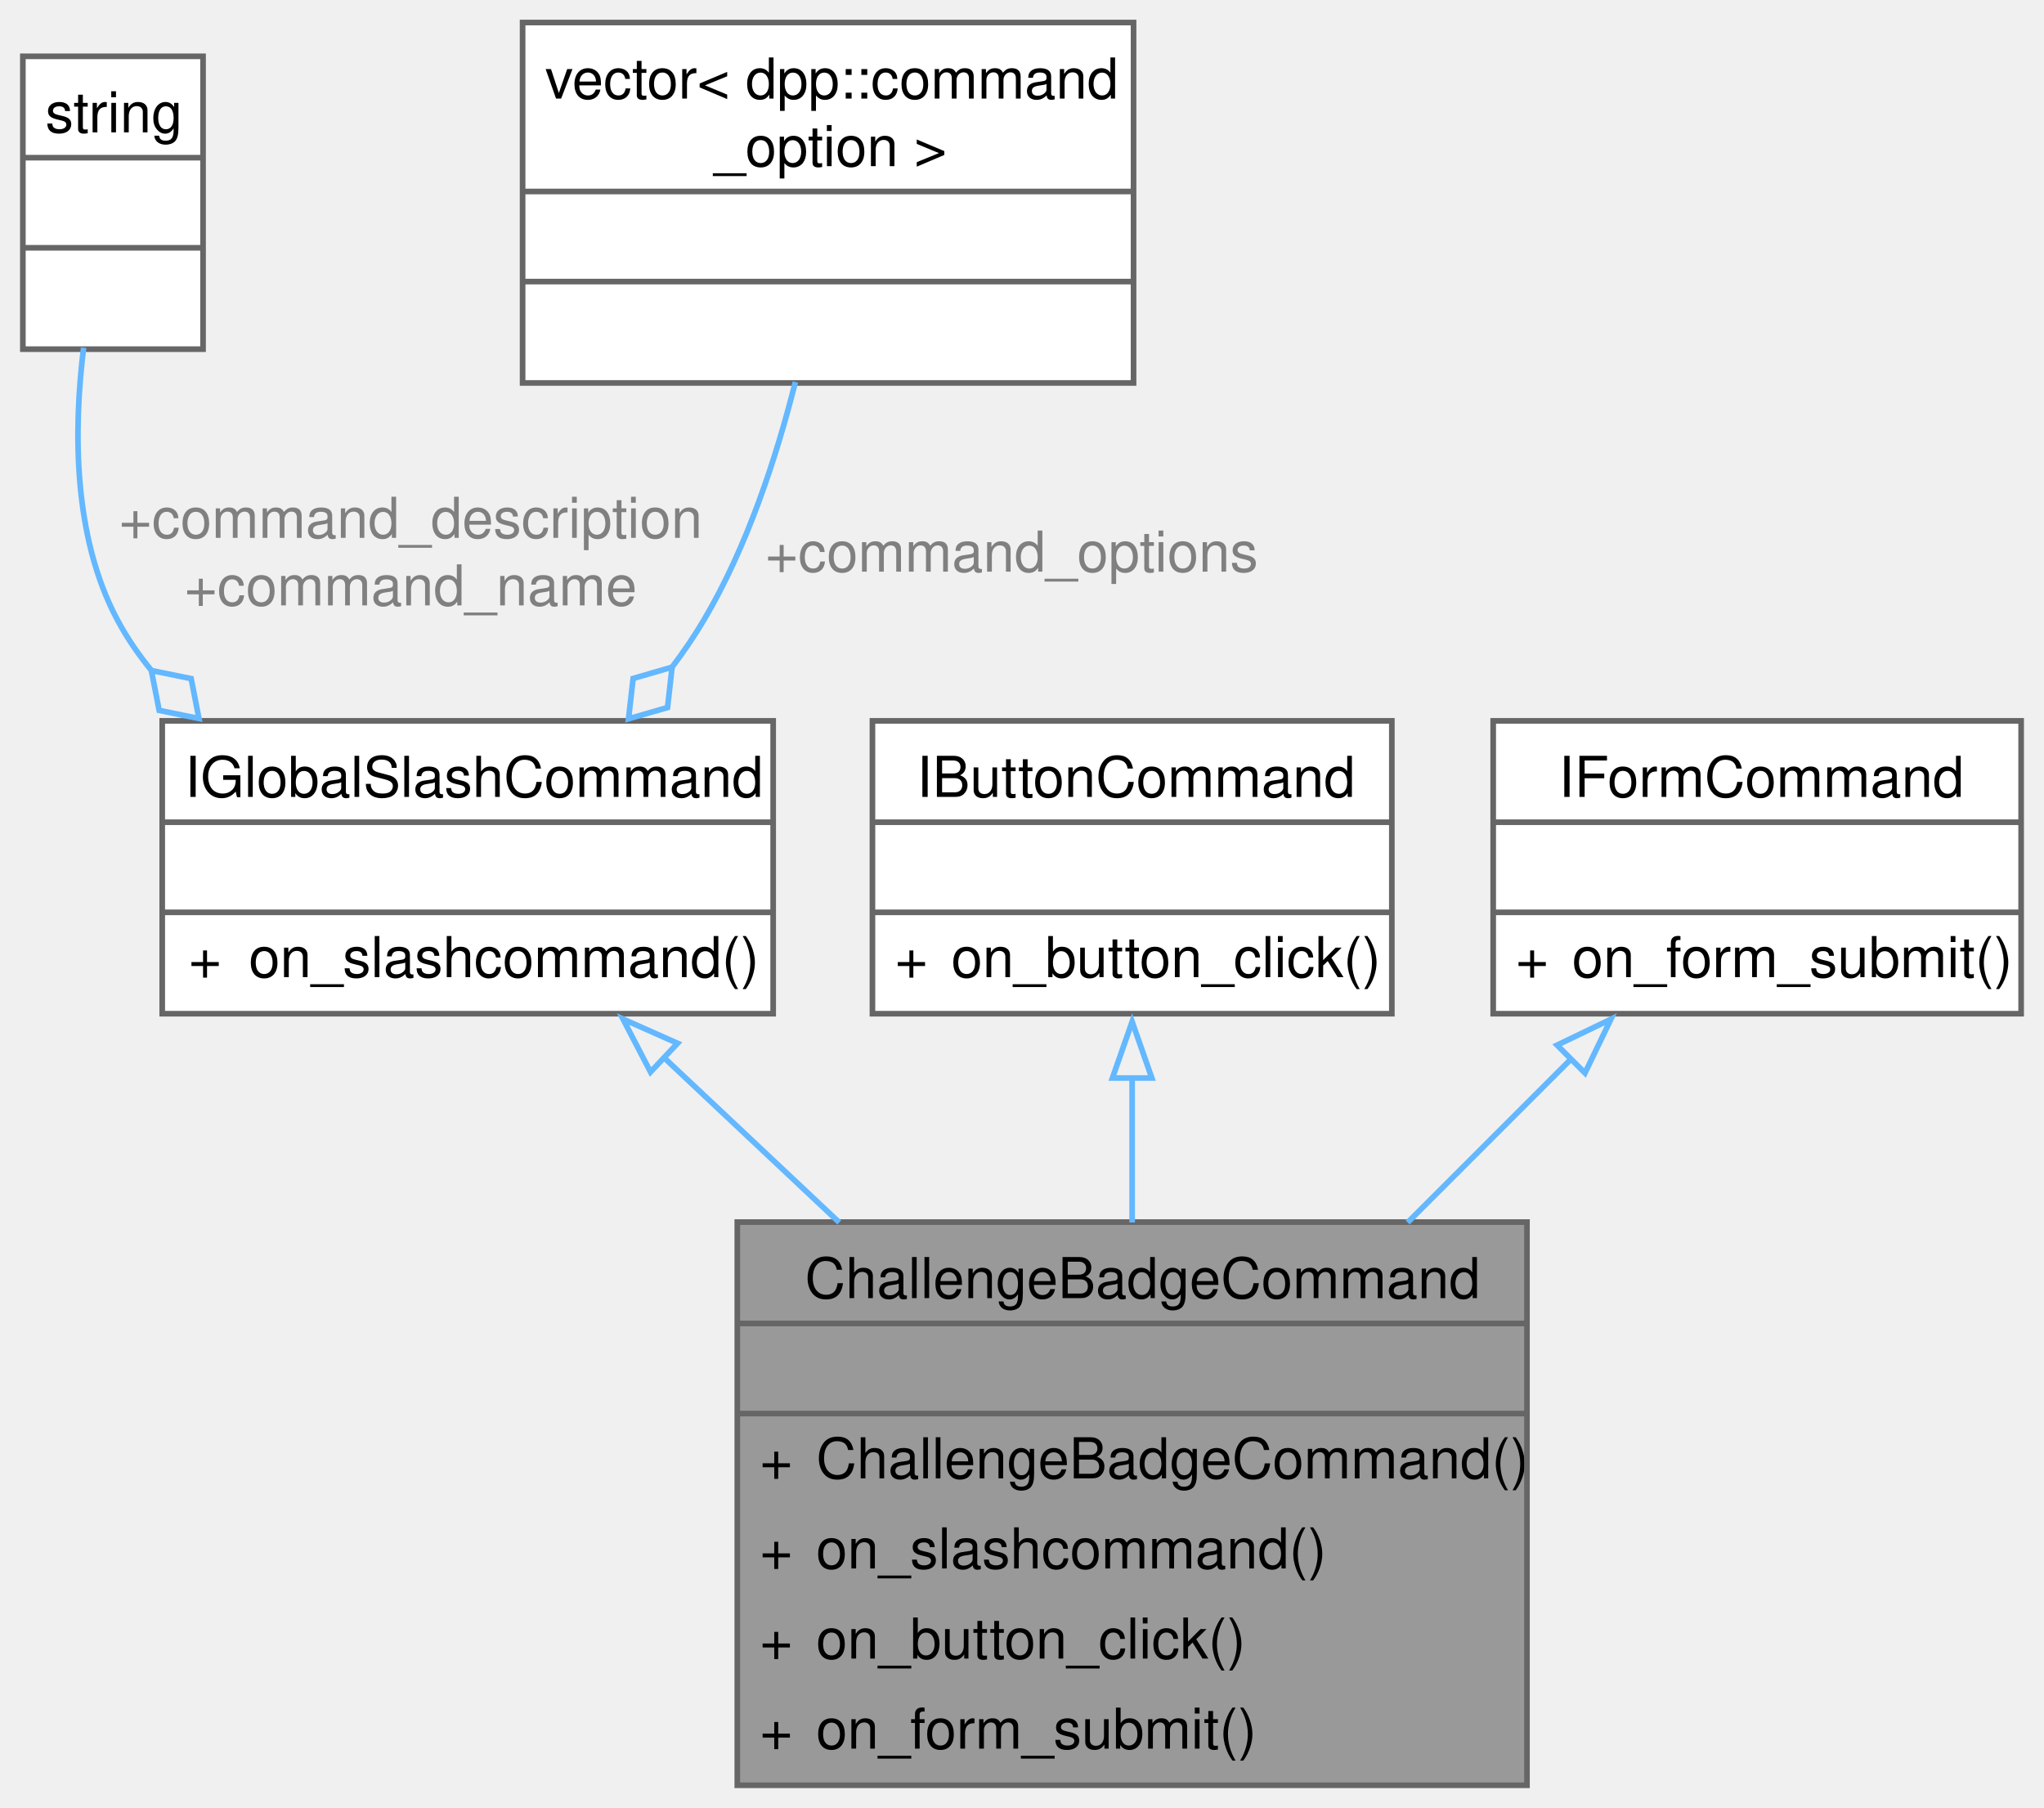
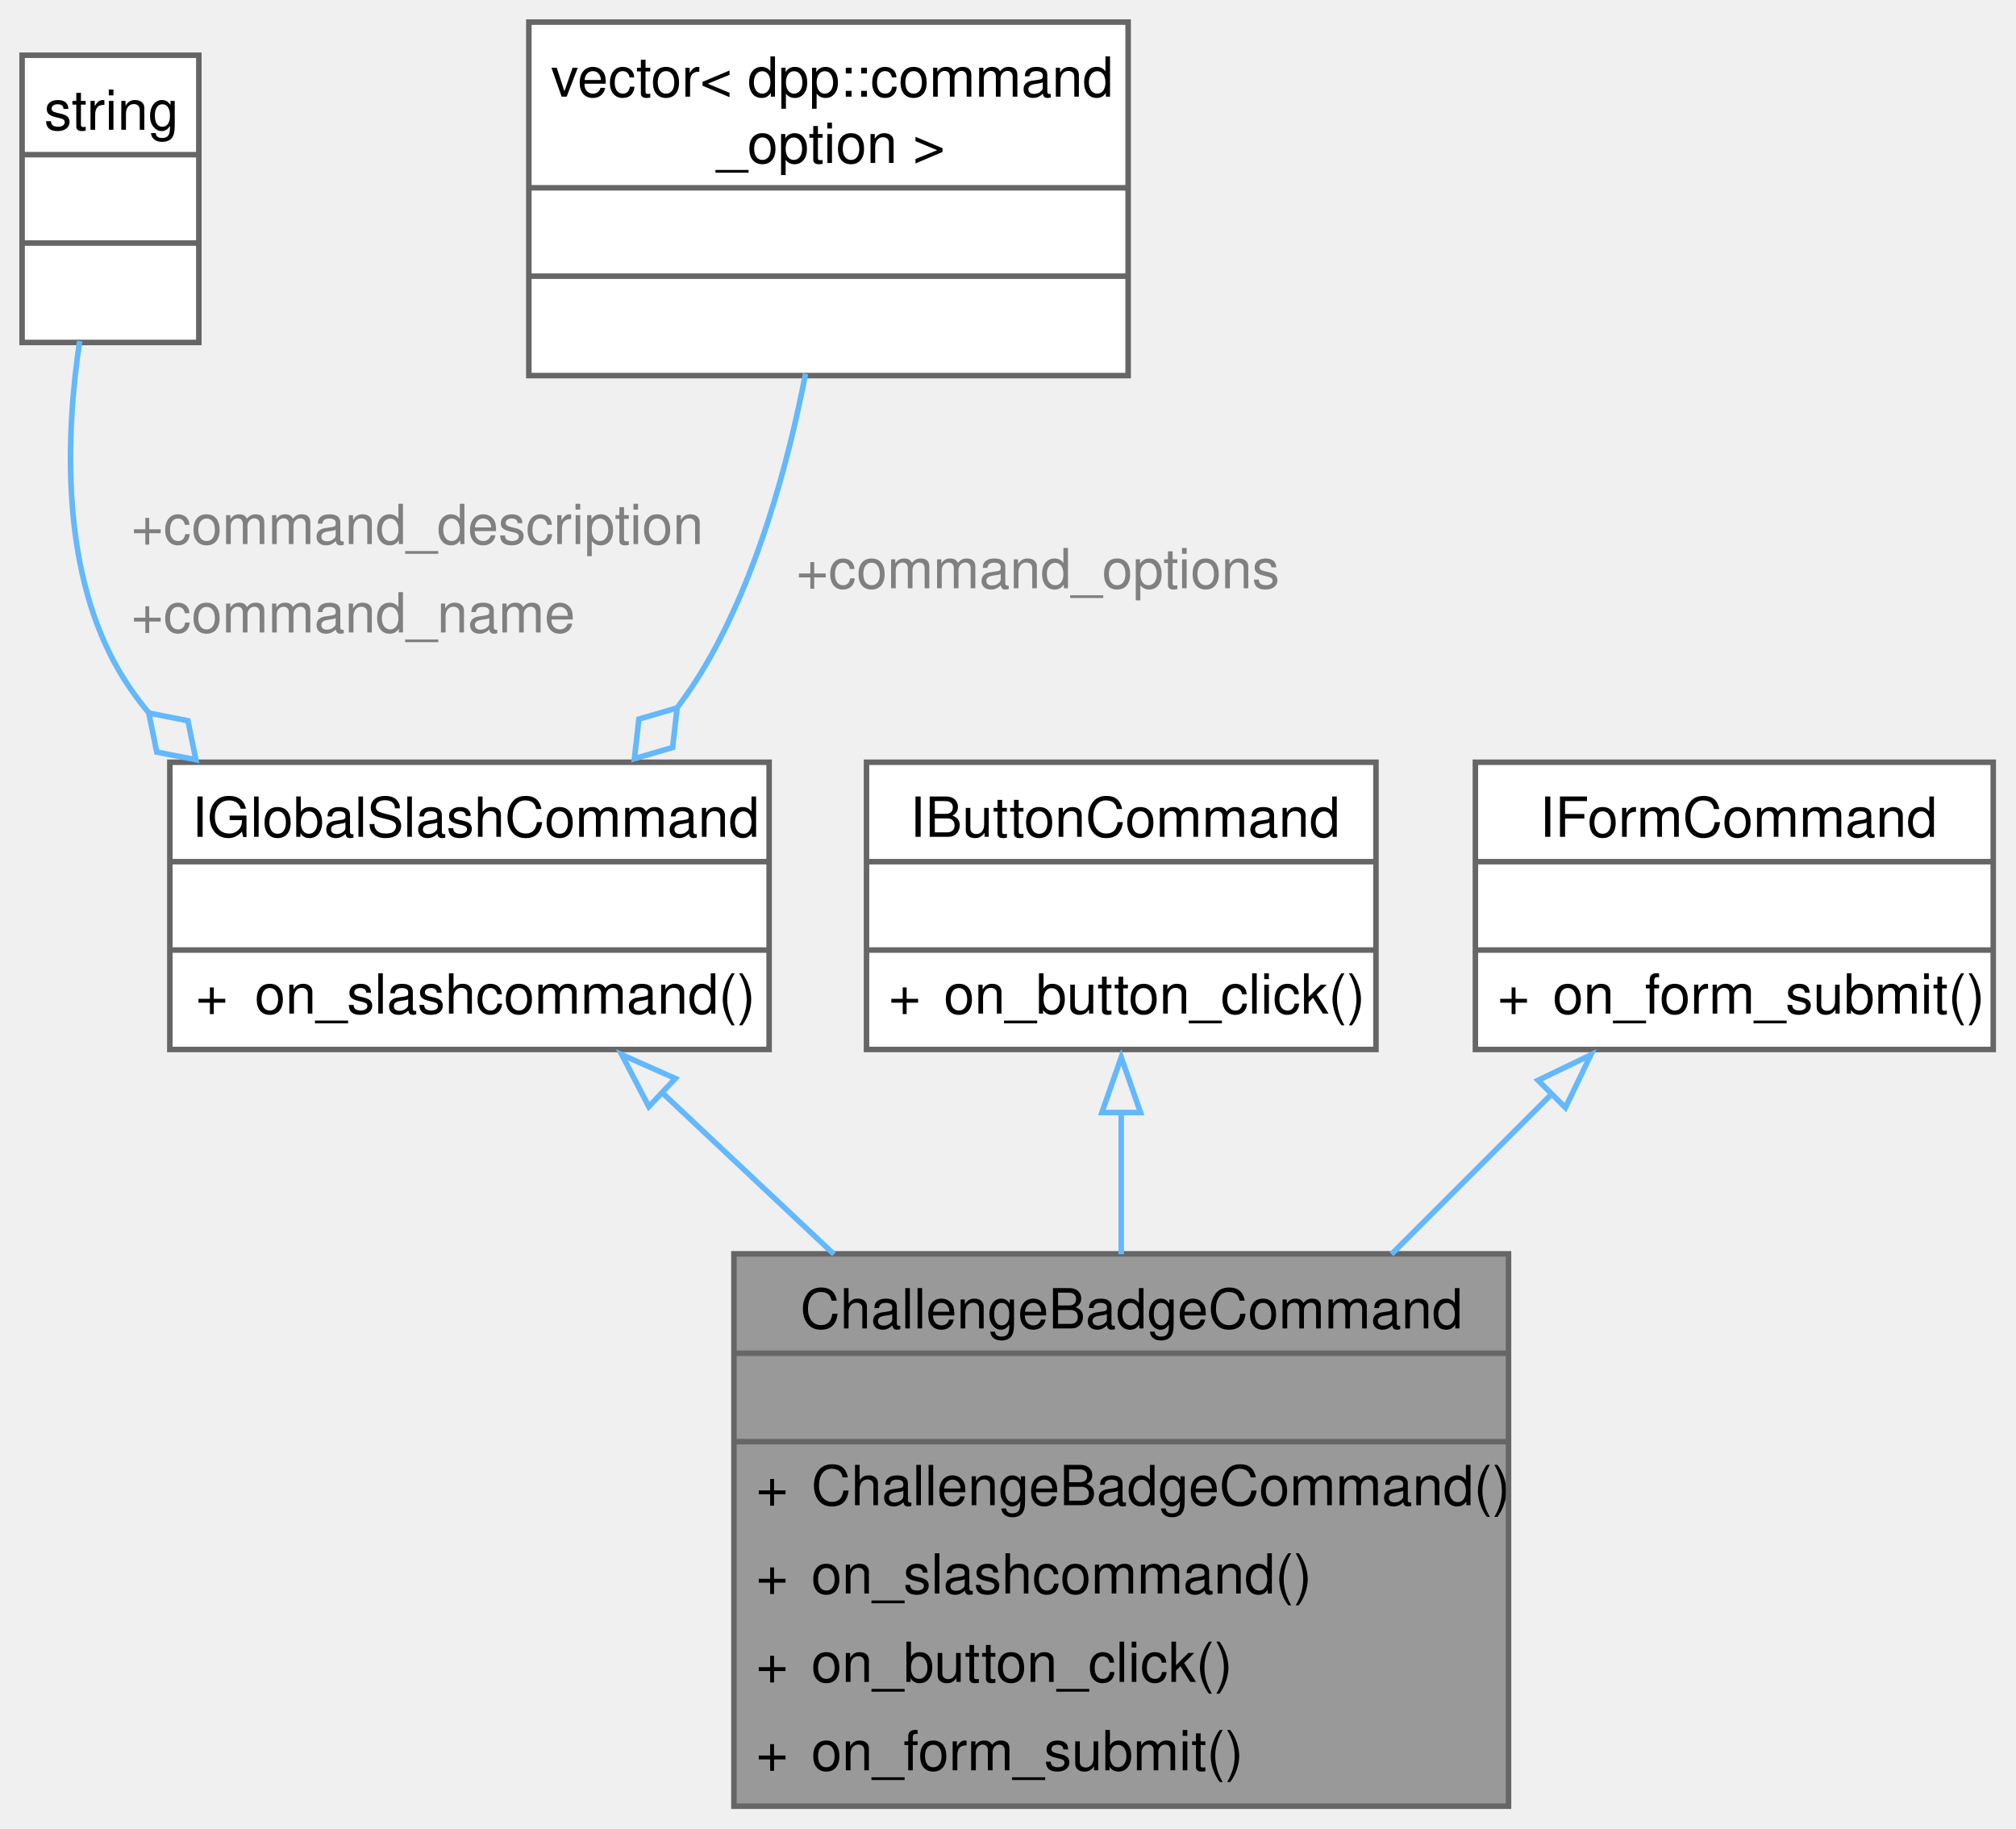
- <svg xmlns="http://www.w3.org/2000/svg" xmlns:xlink="http://www.w3.org/1999/xlink" width="363pt" height="321pt" viewBox="0.00 0.00 362.88 321.00">
-   <g id="graph0" class="graph" transform="scale(1 1) rotate(0) translate(4 317)">
+ <svg xmlns="http://www.w3.org/2000/svg" xmlns:xlink="http://www.w3.org/1999/xlink" width="365pt" height="331pt" viewBox="0.00 0.00 365.00 331.00">
+   <g id="graph0" class="graph" transform="scale(1 1) rotate(0) translate(4 327)">
    <g id="Node000001" class="node">
      <g id="a_Node000001">
        <a xlink:title=" ">
-           <polygon fill="#999999" stroke="none" points="267.12,-100 126.88,-100 126.88,0 267.12,0 267.12,-100" />
-           <text text-anchor="start" x="138.88" y="-86.5" font-family="Helvetica,sans-Serif" font-size="10.00">ChallengeBadgeCommand</text>
-           <text text-anchor="start" x="195.5" y="-70.5" font-family="Helvetica,sans-Serif" font-size="10.00"> </text>
-           <text text-anchor="start" x="130.88" y="-54.5" font-family="Helvetica,sans-Serif" font-size="10.00">+</text>
-           <text text-anchor="start" x="140.88" y="-54.5" font-family="Helvetica,sans-Serif" font-size="10.00">ChallengeBadgeCommand()</text>
-           <text text-anchor="start" x="130.88" y="-38.5" font-family="Helvetica,sans-Serif" font-size="10.00">+</text>
-           <text text-anchor="start" x="140.88" y="-38.5" font-family="Helvetica,sans-Serif" font-size="10.00">on_slashcommand()</text>
-           <text text-anchor="start" x="130.88" y="-22.5" font-family="Helvetica,sans-Serif" font-size="10.00">+</text>
-           <text text-anchor="start" x="140.88" y="-22.5" font-family="Helvetica,sans-Serif" font-size="10.00">on_button_click()</text>
-           <text text-anchor="start" x="130.88" y="-6.5" font-family="Helvetica,sans-Serif" font-size="10.00">+</text>
-           <text text-anchor="start" x="140.88" y="-6.5" font-family="Helvetica,sans-Serif" font-size="10.00">on_form_submit()</text>
-           <polygon fill="#666666" stroke="#666666" points="126.88,-82 126.88,-82 267.12,-82 267.12,-82 126.88,-82" />
-           <polygon fill="#666666" stroke="#666666" points="126.88,-66 126.88,-66 267.12,-66 267.12,-66 126.88,-66" />
-           <polygon fill="none" stroke="#666666" points="126.88,0 126.88,-100 267.12,-100 267.12,0 126.88,0" />
+           <polygon fill="#999999" stroke="none" points="269.12,-100 128.88,-100 128.88,0 269.12,0 269.12,-100" />
+           <text xml:space="preserve" text-anchor="start" x="140.88" y="-86.5" font-family="Helvetica,sans-Serif" font-size="10.00">ChallengeBadgeCommand</text>
+           <text xml:space="preserve" text-anchor="start" x="197.5" y="-70.5" font-family="Helvetica,sans-Serif" font-size="10.00"> </text>
+           <text xml:space="preserve" text-anchor="start" x="132.88" y="-54.5" font-family="Helvetica,sans-Serif" font-size="10.00">+</text>
+           <text xml:space="preserve" text-anchor="start" x="142.88" y="-54.5" font-family="Helvetica,sans-Serif" font-size="10.00">ChallengeBadgeCommand()</text>
+           <text xml:space="preserve" text-anchor="start" x="132.88" y="-38.5" font-family="Helvetica,sans-Serif" font-size="10.00">+</text>
+           <text xml:space="preserve" text-anchor="start" x="142.88" y="-38.5" font-family="Helvetica,sans-Serif" font-size="10.00">on_slashcommand()</text>
+           <text xml:space="preserve" text-anchor="start" x="132.88" y="-22.5" font-family="Helvetica,sans-Serif" font-size="10.00">+</text>
+           <text xml:space="preserve" text-anchor="start" x="142.88" y="-22.5" font-family="Helvetica,sans-Serif" font-size="10.00">on_button_click()</text>
+           <text xml:space="preserve" text-anchor="start" x="132.88" y="-6.5" font-family="Helvetica,sans-Serif" font-size="10.00">+</text>
+           <text xml:space="preserve" text-anchor="start" x="142.88" y="-6.5" font-family="Helvetica,sans-Serif" font-size="10.00">on_form_submit()</text>
+           <polygon fill="#666666" stroke="#666666" points="128.88,-82 128.88,-82 269.12,-82 269.12,-82 128.88,-82" />
+           <polygon fill="#666666" stroke="#666666" points="128.88,-66 128.88,-66 269.12,-66 269.12,-66 128.88,-66" />
+           <polygon fill="none" stroke="#666666" points="128.88,0 128.88,-100 269.12,-100 269.12,0 128.88,0" />
        </a>
      </g>
    </g>
    <g id="Node000002" class="node">
      <g id="a_Node000002">
        <a xlink:href="classIGlobalSlashCommand.html" target="_top" xlink:title=" ">
-           <polygon fill="white" stroke="none" points="133.25,-189 24.75,-189 24.75,-137 133.25,-137 133.25,-189" />
-           <text text-anchor="start" x="28.75" y="-175.5" font-family="Helvetica,sans-Serif" font-size="10.00">IGlobalSlashCommand</text>
-           <text text-anchor="start" x="77.5" y="-159.5" font-family="Helvetica,sans-Serif" font-size="10.00"> </text>
-           <text text-anchor="start" x="29.44" y="-143.5" font-family="Helvetica,sans-Serif" font-size="10.00">+</text>
-           <text text-anchor="start" x="40.12" y="-143.5" font-family="Helvetica,sans-Serif" font-size="10.00">on_slashcommand()</text>
-           <polygon fill="#666666" stroke="#666666" points="24.75,-171 24.75,-171 133.25,-171 133.25,-171 24.75,-171" />
-           <polygon fill="#666666" stroke="#666666" points="24.75,-155 24.75,-155 133.25,-155 133.25,-155 24.75,-155" />
-           <polygon fill="none" stroke="#666666" points="24.75,-137 24.75,-189 133.25,-189 133.25,-137 24.75,-137" />
+           <polygon fill="white" stroke="none" points="135.25,-189 26.75,-189 26.75,-137 135.25,-137 135.25,-189" />
+           <text xml:space="preserve" text-anchor="start" x="30.75" y="-175.5" font-family="Helvetica,sans-Serif" font-size="10.00">IGlobalSlashCommand</text>
+           <text xml:space="preserve" text-anchor="start" x="79.5" y="-159.5" font-family="Helvetica,sans-Serif" font-size="10.00"> </text>
+           <text xml:space="preserve" text-anchor="start" x="31.44" y="-143.5" font-family="Helvetica,sans-Serif" font-size="10.00">+</text>
+           <text xml:space="preserve" text-anchor="start" x="42.12" y="-143.5" font-family="Helvetica,sans-Serif" font-size="10.00">on_slashcommand()</text>
+           <polygon fill="#666666" stroke="#666666" points="26.75,-171 26.75,-171 135.25,-171 135.25,-171 26.75,-171" />
+           <polygon fill="#666666" stroke="#666666" points="26.75,-155 26.75,-155 135.25,-155 135.25,-155 26.75,-155" />
+           <polygon fill="none" stroke="#666666" points="26.75,-137 26.75,-189 135.25,-189 135.25,-137 26.75,-137" />
        </a>
      </g>
    </g>
    <g id="edge1_Node000001_Node000002" class="edge">
      <g id="a_edge1_Node000001_Node000002">
        <a xlink:title=" ">
-           <path fill="none" stroke="#63b8ff" d="M113.77,-129.29C123.56,-120.08 134.43,-109.86 144.99,-99.93" />
-           <polygon fill="none" stroke="#63b8ff" points="111.47,-126.65 106.58,-136.05 116.27,-131.75 111.47,-126.65" />
+           <path fill="none" stroke="#63b8ff" d="M115.77,-129.29C125.56,-120.08 136.43,-109.86 146.99,-99.93" />
+           <polygon fill="none" stroke="#63b8ff" points="113.47,-126.65 108.58,-136.05 118.27,-131.75 113.47,-126.65" />
        </a>
      </g>
    </g>
    <g id="Node000003" class="node">
      <g id="a_Node000003">
        <a xlink:title=" ">
-           <polygon fill="white" stroke="none" points="32,-307 0,-307 0,-255 32,-255 32,-307" />
-           <text text-anchor="start" x="4" y="-293.5" font-family="Helvetica,sans-Serif" font-size="10.00">string</text>
-           <text text-anchor="start" x="14.5" y="-277.5" font-family="Helvetica,sans-Serif" font-size="10.00"> </text>
-           <text text-anchor="start" x="14.5" y="-261.5" font-family="Helvetica,sans-Serif" font-size="10.00"> </text>
-           <polygon fill="#666666" stroke="#666666" points="0,-289 0,-289 32,-289 32,-289 0,-289" />
-           <polygon fill="#666666" stroke="#666666" points="0,-273 0,-273 32,-273 32,-273 0,-273" />
-           <polygon fill="none" stroke="#666666" points="0,-255 0,-307 32,-307 32,-255 0,-255" />
+           <polygon fill="white" stroke="none" points="32,-317 0,-317 0,-265 32,-265 32,-317" />
+           <text xml:space="preserve" text-anchor="start" x="4" y="-303.5" font-family="Helvetica,sans-Serif" font-size="10.00">string</text>
+           <text xml:space="preserve" text-anchor="start" x="14.5" y="-287.5" font-family="Helvetica,sans-Serif" font-size="10.00"> </text>
+           <text xml:space="preserve" text-anchor="start" x="14.5" y="-271.5" font-family="Helvetica,sans-Serif" font-size="10.00"> </text>
+           <polygon fill="#666666" stroke="#666666" points="0,-299 0,-299 32,-299 32,-299 0,-299" />
+           <polygon fill="#666666" stroke="#666666" points="0,-283 0,-283 32,-283 32,-283 0,-283" />
+           <polygon fill="none" stroke="#666666" points="0,-265 0,-317 32,-317 32,-265 0,-265" />
        </a>
      </g>
    </g>
    <g id="edge2_Node000002_Node000003" class="edge">
      <g id="a_edge2_Node000002_Node000003">
        <a xlink:title=" ">
-           <path fill="none" stroke="#63b8ff" d="M10.79,-255.27C8.95,-240.43 8.96,-221.66 16.75,-207 18.48,-203.74 20.59,-200.67 22.96,-197.8" />
-           <polygon fill="none" stroke="#63b8ff" points="22.82,-197.94 24.21,-190.86 31.27,-189.42 29.89,-196.5 22.82,-197.94" />
+           <path fill="none" stroke="#63b8ff" d="M10.42,-265.25C7.84,-247.91 7.17,-224.75 16.75,-207 18.51,-203.73 20.65,-200.67 23.05,-197.81" />
+           <polygon fill="none" stroke="#63b8ff" points="22.94,-197.91 24.38,-190.84 31.46,-189.46 30.02,-196.52 22.94,-197.91" />
        </a>
      </g>
-       <text text-anchor="middle" x="68.88" y="-221.5" font-family="Helvetica,sans-Serif" font-size="10.00" fill="grey"> +command_description</text>
-       <text text-anchor="middle" x="68.88" y="-209.5" font-family="Helvetica,sans-Serif" font-size="10.00" fill="grey">+command_name</text>
+       <text xml:space="preserve" text-anchor="start" x="19.75" y="-228.5" font-family="Helvetica,sans-Serif" font-size="10.00" fill="grey">+command_description</text>
+       <text xml:space="preserve" text-anchor="start" x="19.75" y="-212.5" font-family="Helvetica,sans-Serif" font-size="10.00" fill="grey">+command_name</text>
    </g>
    <g id="Node000004" class="node">
      <g id="a_Node000004">
        <a xlink:title=" ">
-           <polygon fill="white" stroke="none" points="197.25,-313 88.75,-313 88.75,-249 197.25,-249 197.25,-313" />
-           <text text-anchor="start" x="92.75" y="-299.5" font-family="Helvetica,sans-Serif" font-size="10.00">vector&lt; dpp::command</text>
-           <text text-anchor="start" x="122.75" y="-287.5" font-family="Helvetica,sans-Serif" font-size="10.00">_option &gt;</text>
-           <text text-anchor="start" x="141.5" y="-271.5" font-family="Helvetica,sans-Serif" font-size="10.00"> </text>
-           <text text-anchor="start" x="141.5" y="-255.5" font-family="Helvetica,sans-Serif" font-size="10.00"> </text>
-           <polygon fill="#666666" stroke="#666666" points="88.75,-283 88.75,-283 197.25,-283 197.25,-283 88.75,-283" />
-           <polygon fill="#666666" stroke="#666666" points="88.75,-267 88.75,-267 197.25,-267 197.25,-267 88.75,-267" />
-           <polygon fill="none" stroke="#666666" points="88.75,-249 88.75,-313 197.25,-313 197.25,-249 88.75,-249" />
+           <polygon fill="white" stroke="none" points="200.25,-323 91.75,-323 91.75,-259 200.25,-259 200.25,-323" />
+           <text xml:space="preserve" text-anchor="start" x="95.75" y="-309.5" font-family="Helvetica,sans-Serif" font-size="10.00">vector&lt; dpp::command</text>
+           <text xml:space="preserve" text-anchor="start" x="125.75" y="-297.5" font-family="Helvetica,sans-Serif" font-size="10.00">_option &gt;</text>
+           <text xml:space="preserve" text-anchor="start" x="144.5" y="-281.5" font-family="Helvetica,sans-Serif" font-size="10.00"> </text>
+           <text xml:space="preserve" text-anchor="start" x="144.5" y="-265.5" font-family="Helvetica,sans-Serif" font-size="10.00"> </text>
+           <polygon fill="#666666" stroke="#666666" points="91.75,-293 91.75,-293 200.25,-293 200.25,-293 91.75,-293" />
+           <polygon fill="#666666" stroke="#666666" points="91.75,-277 91.75,-277 200.25,-277 200.25,-277 91.75,-277" />
+           <polygon fill="none" stroke="#666666" points="91.75,-259 91.75,-323 200.25,-323 200.25,-259 91.75,-259" />
        </a>
      </g>
    </g>
    <g id="edge3_Node000002_Node000004" class="edge">
      <g id="a_edge3_Node000002_Node000004">
        <a xlink:title=" ">
-           <path fill="none" stroke="#63b8ff" d="M137.19,-249.17C133.78,-235.61 128.6,-219.88 121,-207 119.27,-204.07 117.3,-201.18 115.18,-198.39" />
-           <polygon fill="none" stroke="#63b8ff" points="115.3,-198.54 108.38,-196.53 107.56,-189.37 114.49,-191.37 115.3,-198.54" />
+           <path fill="none" stroke="#63b8ff" d="M141.84,-259.33C138.67,-243 133.22,-223.02 124,-207 122.39,-204.2 120.54,-201.45 118.55,-198.79" />
+           <polygon fill="none" stroke="#63b8ff" points="118.59,-198.83 111.67,-196.82 110.86,-189.66 117.78,-191.67 118.59,-198.83" />
        </a>
      </g>
-       <text text-anchor="middle" x="175.61" y="-215.5" font-family="Helvetica,sans-Serif" font-size="10.00" fill="grey"> +command_options</text>
+       <text xml:space="preserve" text-anchor="start" x="140.15" y="-220.5" font-family="Helvetica,sans-Serif" font-size="10.00" fill="grey">+command_options</text>
    </g>
    <g id="Node000005" class="node">
      <g id="a_Node000005">
        <a xlink:href="classIButtonCommand.html" target="_top" xlink:title=" ">
-           <polygon fill="white" stroke="none" points="243.12,-189 150.88,-189 150.88,-137 243.12,-137 243.12,-189" />
-           <text text-anchor="start" x="158.75" y="-175.5" font-family="Helvetica,sans-Serif" font-size="10.00">IButtonCommand</text>
-           <text text-anchor="start" x="195.5" y="-159.5" font-family="Helvetica,sans-Serif" font-size="10.00"> </text>
-           <text text-anchor="start" x="154.88" y="-143.5" font-family="Helvetica,sans-Serif" font-size="10.00">+</text>
-           <text text-anchor="start" x="164.88" y="-143.5" font-family="Helvetica,sans-Serif" font-size="10.00">on_button_click()</text>
-           <polygon fill="#666666" stroke="#666666" points="150.88,-171 150.88,-171 243.12,-171 243.12,-171 150.88,-171" />
-           <polygon fill="#666666" stroke="#666666" points="150.88,-155 150.88,-155 243.12,-155 243.12,-155 150.88,-155" />
-           <polygon fill="none" stroke="#666666" points="150.88,-137 150.88,-189 243.12,-189 243.12,-137 150.88,-137" />
+           <polygon fill="white" stroke="none" points="245.12,-189 152.88,-189 152.88,-137 245.12,-137 245.12,-189" />
+           <text xml:space="preserve" text-anchor="start" x="160.75" y="-175.5" font-family="Helvetica,sans-Serif" font-size="10.00">IButtonCommand</text>
+           <text xml:space="preserve" text-anchor="start" x="197.5" y="-159.5" font-family="Helvetica,sans-Serif" font-size="10.00"> </text>
+           <text xml:space="preserve" text-anchor="start" x="156.88" y="-143.5" font-family="Helvetica,sans-Serif" font-size="10.00">+</text>
+           <text xml:space="preserve" text-anchor="start" x="166.88" y="-143.5" font-family="Helvetica,sans-Serif" font-size="10.00">on_button_click()</text>
+           <polygon fill="#666666" stroke="#666666" points="152.88,-171 152.88,-171 245.12,-171 245.12,-171 152.88,-171" />
+           <polygon fill="#666666" stroke="#666666" points="152.88,-155 152.88,-155 245.12,-155 245.12,-155 152.88,-155" />
+           <polygon fill="none" stroke="#666666" points="152.88,-137 152.88,-189 245.12,-189 245.12,-137 152.88,-137" />
        </a>
      </g>
    </g>
    <g id="edge4_Node000001_Node000005" class="edge">
      <g id="a_edge4_Node000001_Node000005">
        <a xlink:title=" ">
-           <path fill="none" stroke="#63b8ff" d="M197,-125.61C197,-117.4 197,-108.56 197,-99.93" />
-           <polygon fill="none" stroke="#63b8ff" points="193.5,-125.58 197,-135.58 200.5,-125.58 193.5,-125.58" />
+           <path fill="none" stroke="#63b8ff" d="M199,-125.61C199,-117.4 199,-108.56 199,-99.93" />
+           <polygon fill="none" stroke="#63b8ff" points="195.5,-125.58 199,-135.58 202.5,-125.58 195.5,-125.58" />
        </a>
      </g>
    </g>
    <g id="Node000006" class="node">
      <g id="a_Node000006">
        <a xlink:href="classIFormCommand.html" target="_top" xlink:title=" ">
-           <polygon fill="white" stroke="none" points="354.88,-189 261.12,-189 261.12,-137 354.88,-137 354.88,-189" />
-           <text text-anchor="start" x="272.75" y="-175.5" font-family="Helvetica,sans-Serif" font-size="10.00">IFormCommand</text>
-           <text text-anchor="start" x="306.5" y="-159.5" font-family="Helvetica,sans-Serif" font-size="10.00"> </text>
-           <text text-anchor="start" x="265.12" y="-143.5" font-family="Helvetica,sans-Serif" font-size="10.00">+</text>
-           <text text-anchor="start" x="275.12" y="-143.5" font-family="Helvetica,sans-Serif" font-size="10.00">on_form_submit()</text>
-           <polygon fill="#666666" stroke="#666666" points="261.12,-171 261.12,-171 354.88,-171 354.88,-171 261.12,-171" />
-           <polygon fill="#666666" stroke="#666666" points="261.12,-155 261.12,-155 354.88,-155 354.88,-155 261.12,-155" />
-           <polygon fill="none" stroke="#666666" points="261.12,-137 261.12,-189 354.88,-189 354.88,-137 261.12,-137" />
+           <polygon fill="white" stroke="none" points="356.88,-189 263.12,-189 263.12,-137 356.88,-137 356.88,-189" />
+           <text xml:space="preserve" text-anchor="start" x="274.75" y="-175.5" font-family="Helvetica,sans-Serif" font-size="10.00">IFormCommand</text>
+           <text xml:space="preserve" text-anchor="start" x="308.5" y="-159.5" font-family="Helvetica,sans-Serif" font-size="10.00"> </text>
+           <text xml:space="preserve" text-anchor="start" x="267.12" y="-143.5" font-family="Helvetica,sans-Serif" font-size="10.00">+</text>
+           <text xml:space="preserve" text-anchor="start" x="277.12" y="-143.5" font-family="Helvetica,sans-Serif" font-size="10.00">on_form_submit()</text>
+           <polygon fill="#666666" stroke="#666666" points="263.12,-171 263.12,-171 356.88,-171 356.88,-171 263.12,-171" />
+           <polygon fill="#666666" stroke="#666666" points="263.12,-155 263.12,-155 356.88,-155 356.88,-155 263.12,-155" />
+           <polygon fill="none" stroke="#666666" points="263.12,-137 263.12,-189 356.88,-189 356.88,-137 263.12,-137" />
        </a>
      </g>
    </g>
    <g id="edge5_Node000001_Node000006" class="edge">
      <g id="a_edge5_Node000001_Node000006">
        <a xlink:title=" ">
-           <path fill="none" stroke="#63b8ff" d="M275.01,-129.01C265.88,-119.88 255.76,-109.76 245.93,-99.93" />
-           <polygon fill="none" stroke="#63b8ff" points="272.47,-131.42 282.02,-136.02 277.42,-126.47 272.47,-131.42" />
+           <path fill="none" stroke="#63b8ff" d="M277.01,-129.01C267.88,-119.88 257.76,-109.76 247.93,-99.93" />
+           <polygon fill="none" stroke="#63b8ff" points="274.47,-131.42 284.02,-136.02 279.42,-126.47 274.47,-131.42" />
        </a>
      </g>
    </g>
  </g>
</svg>
